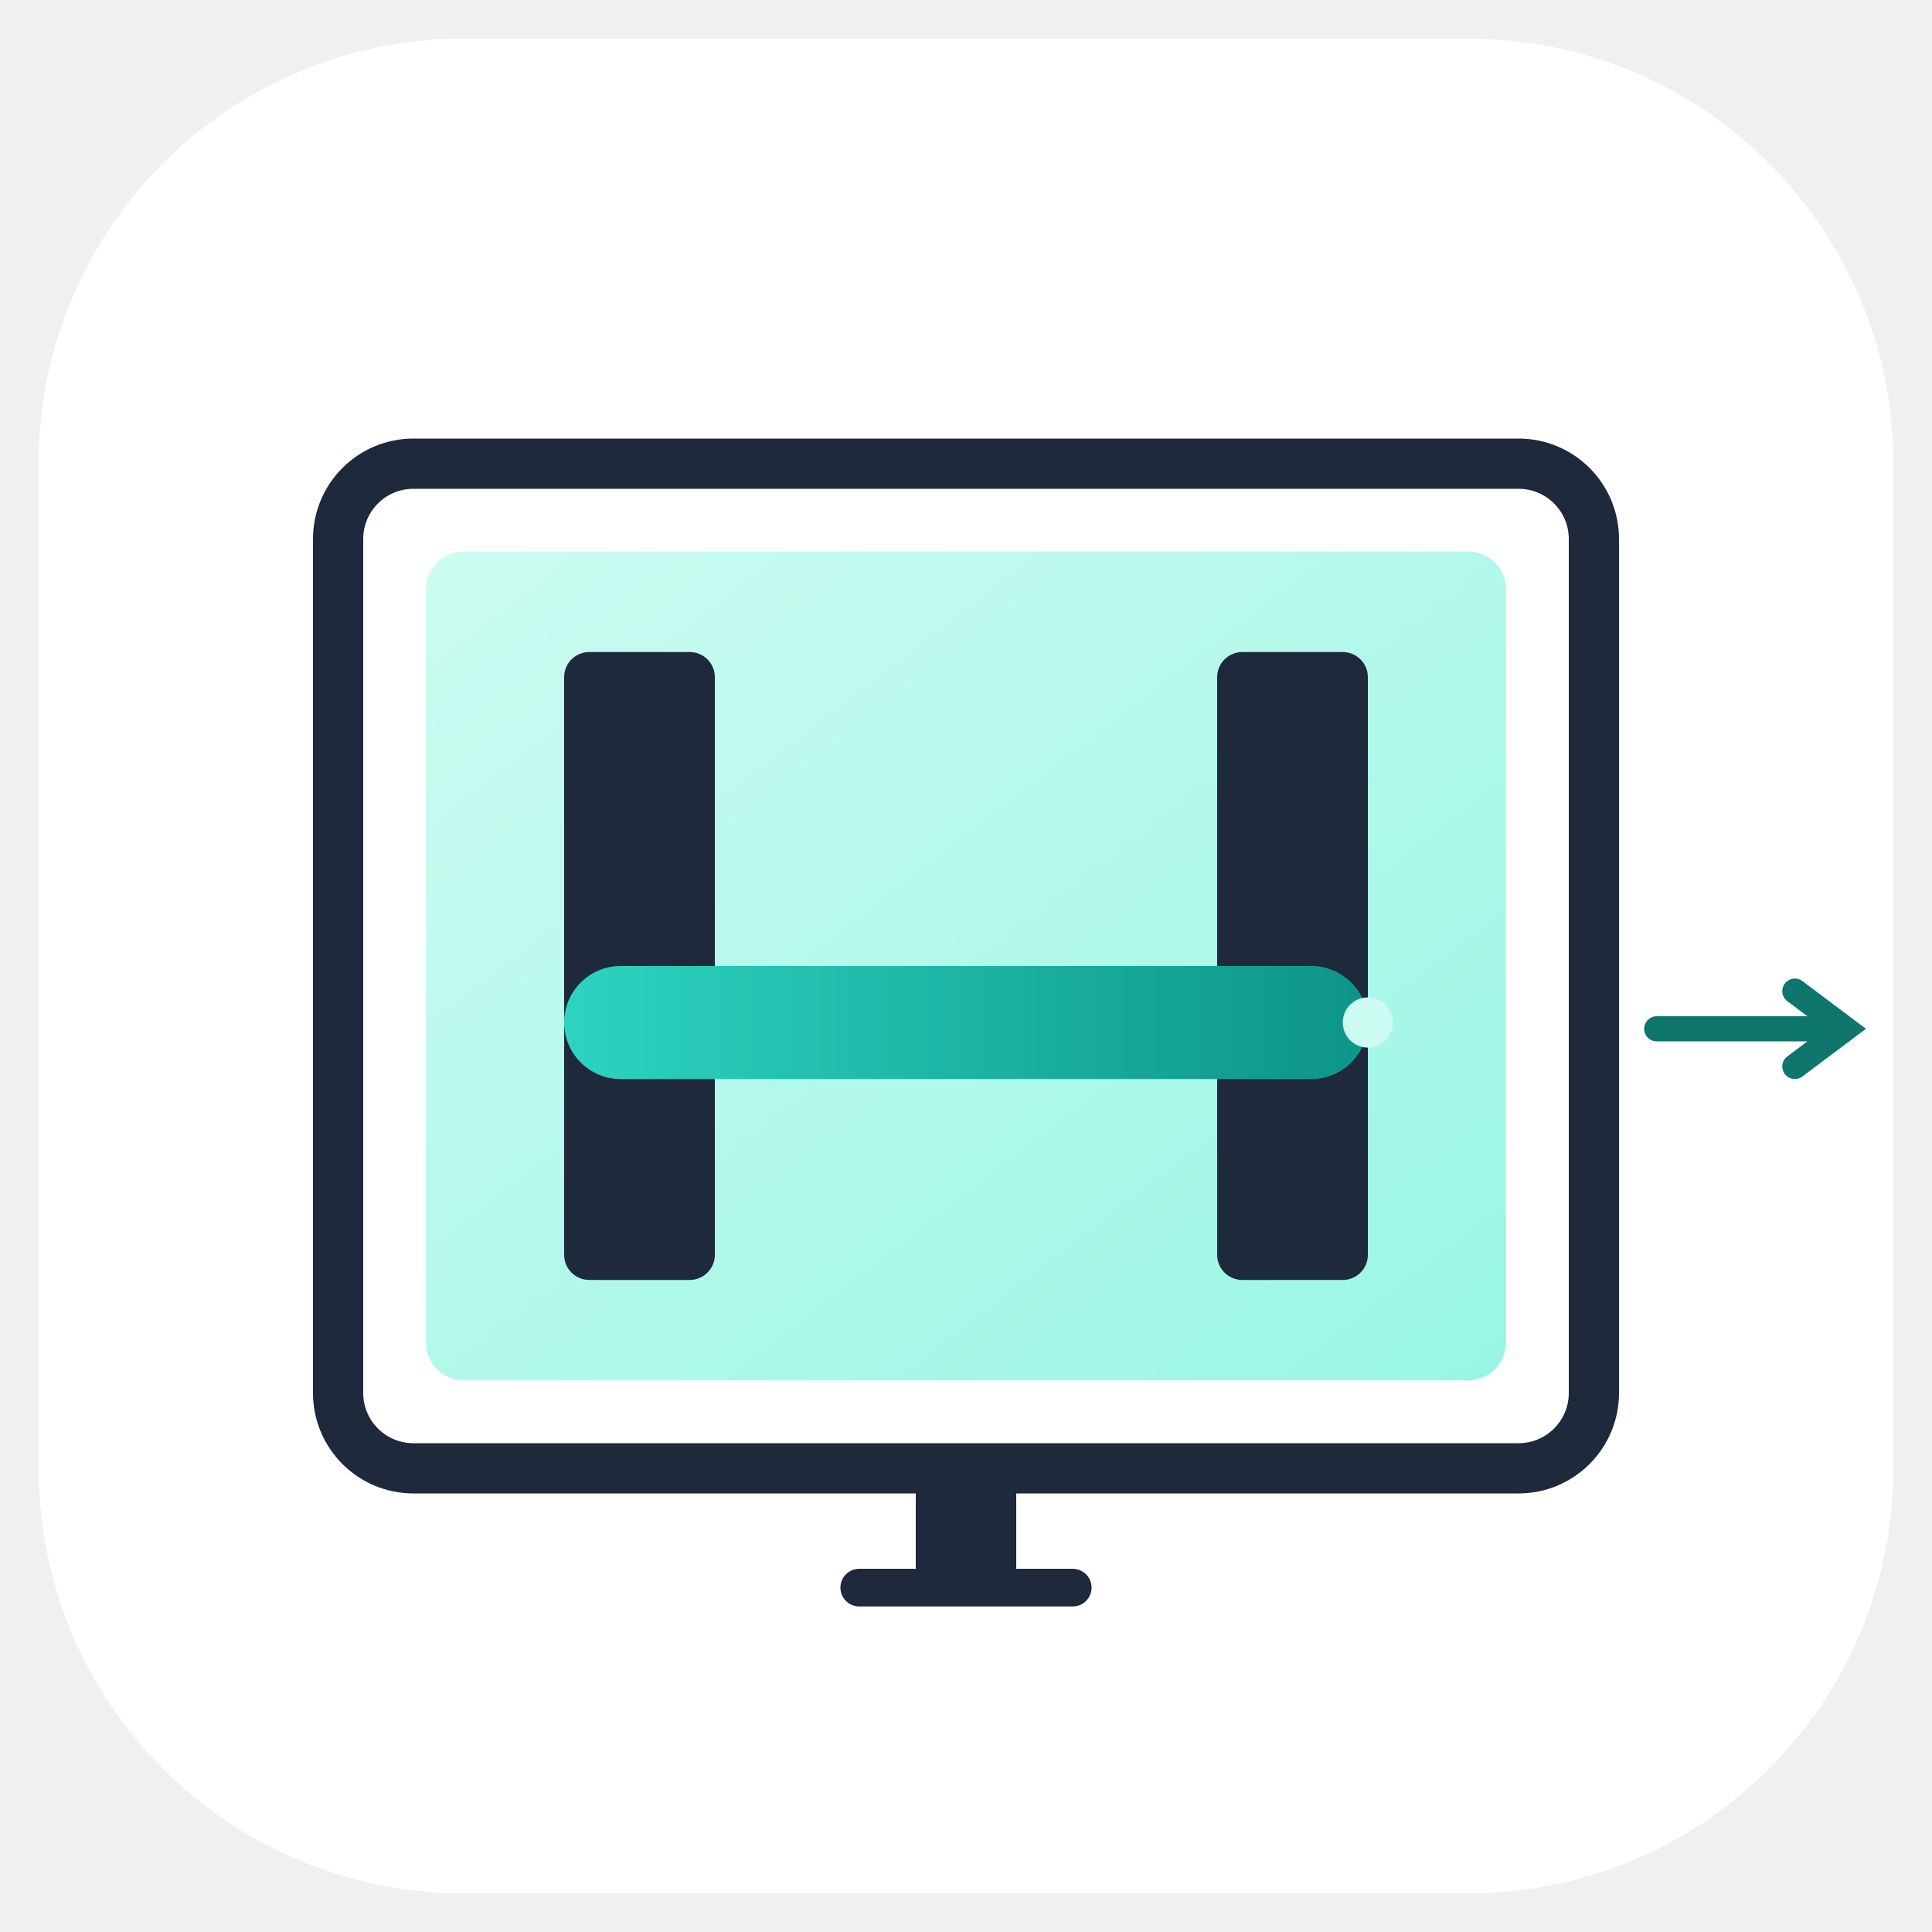
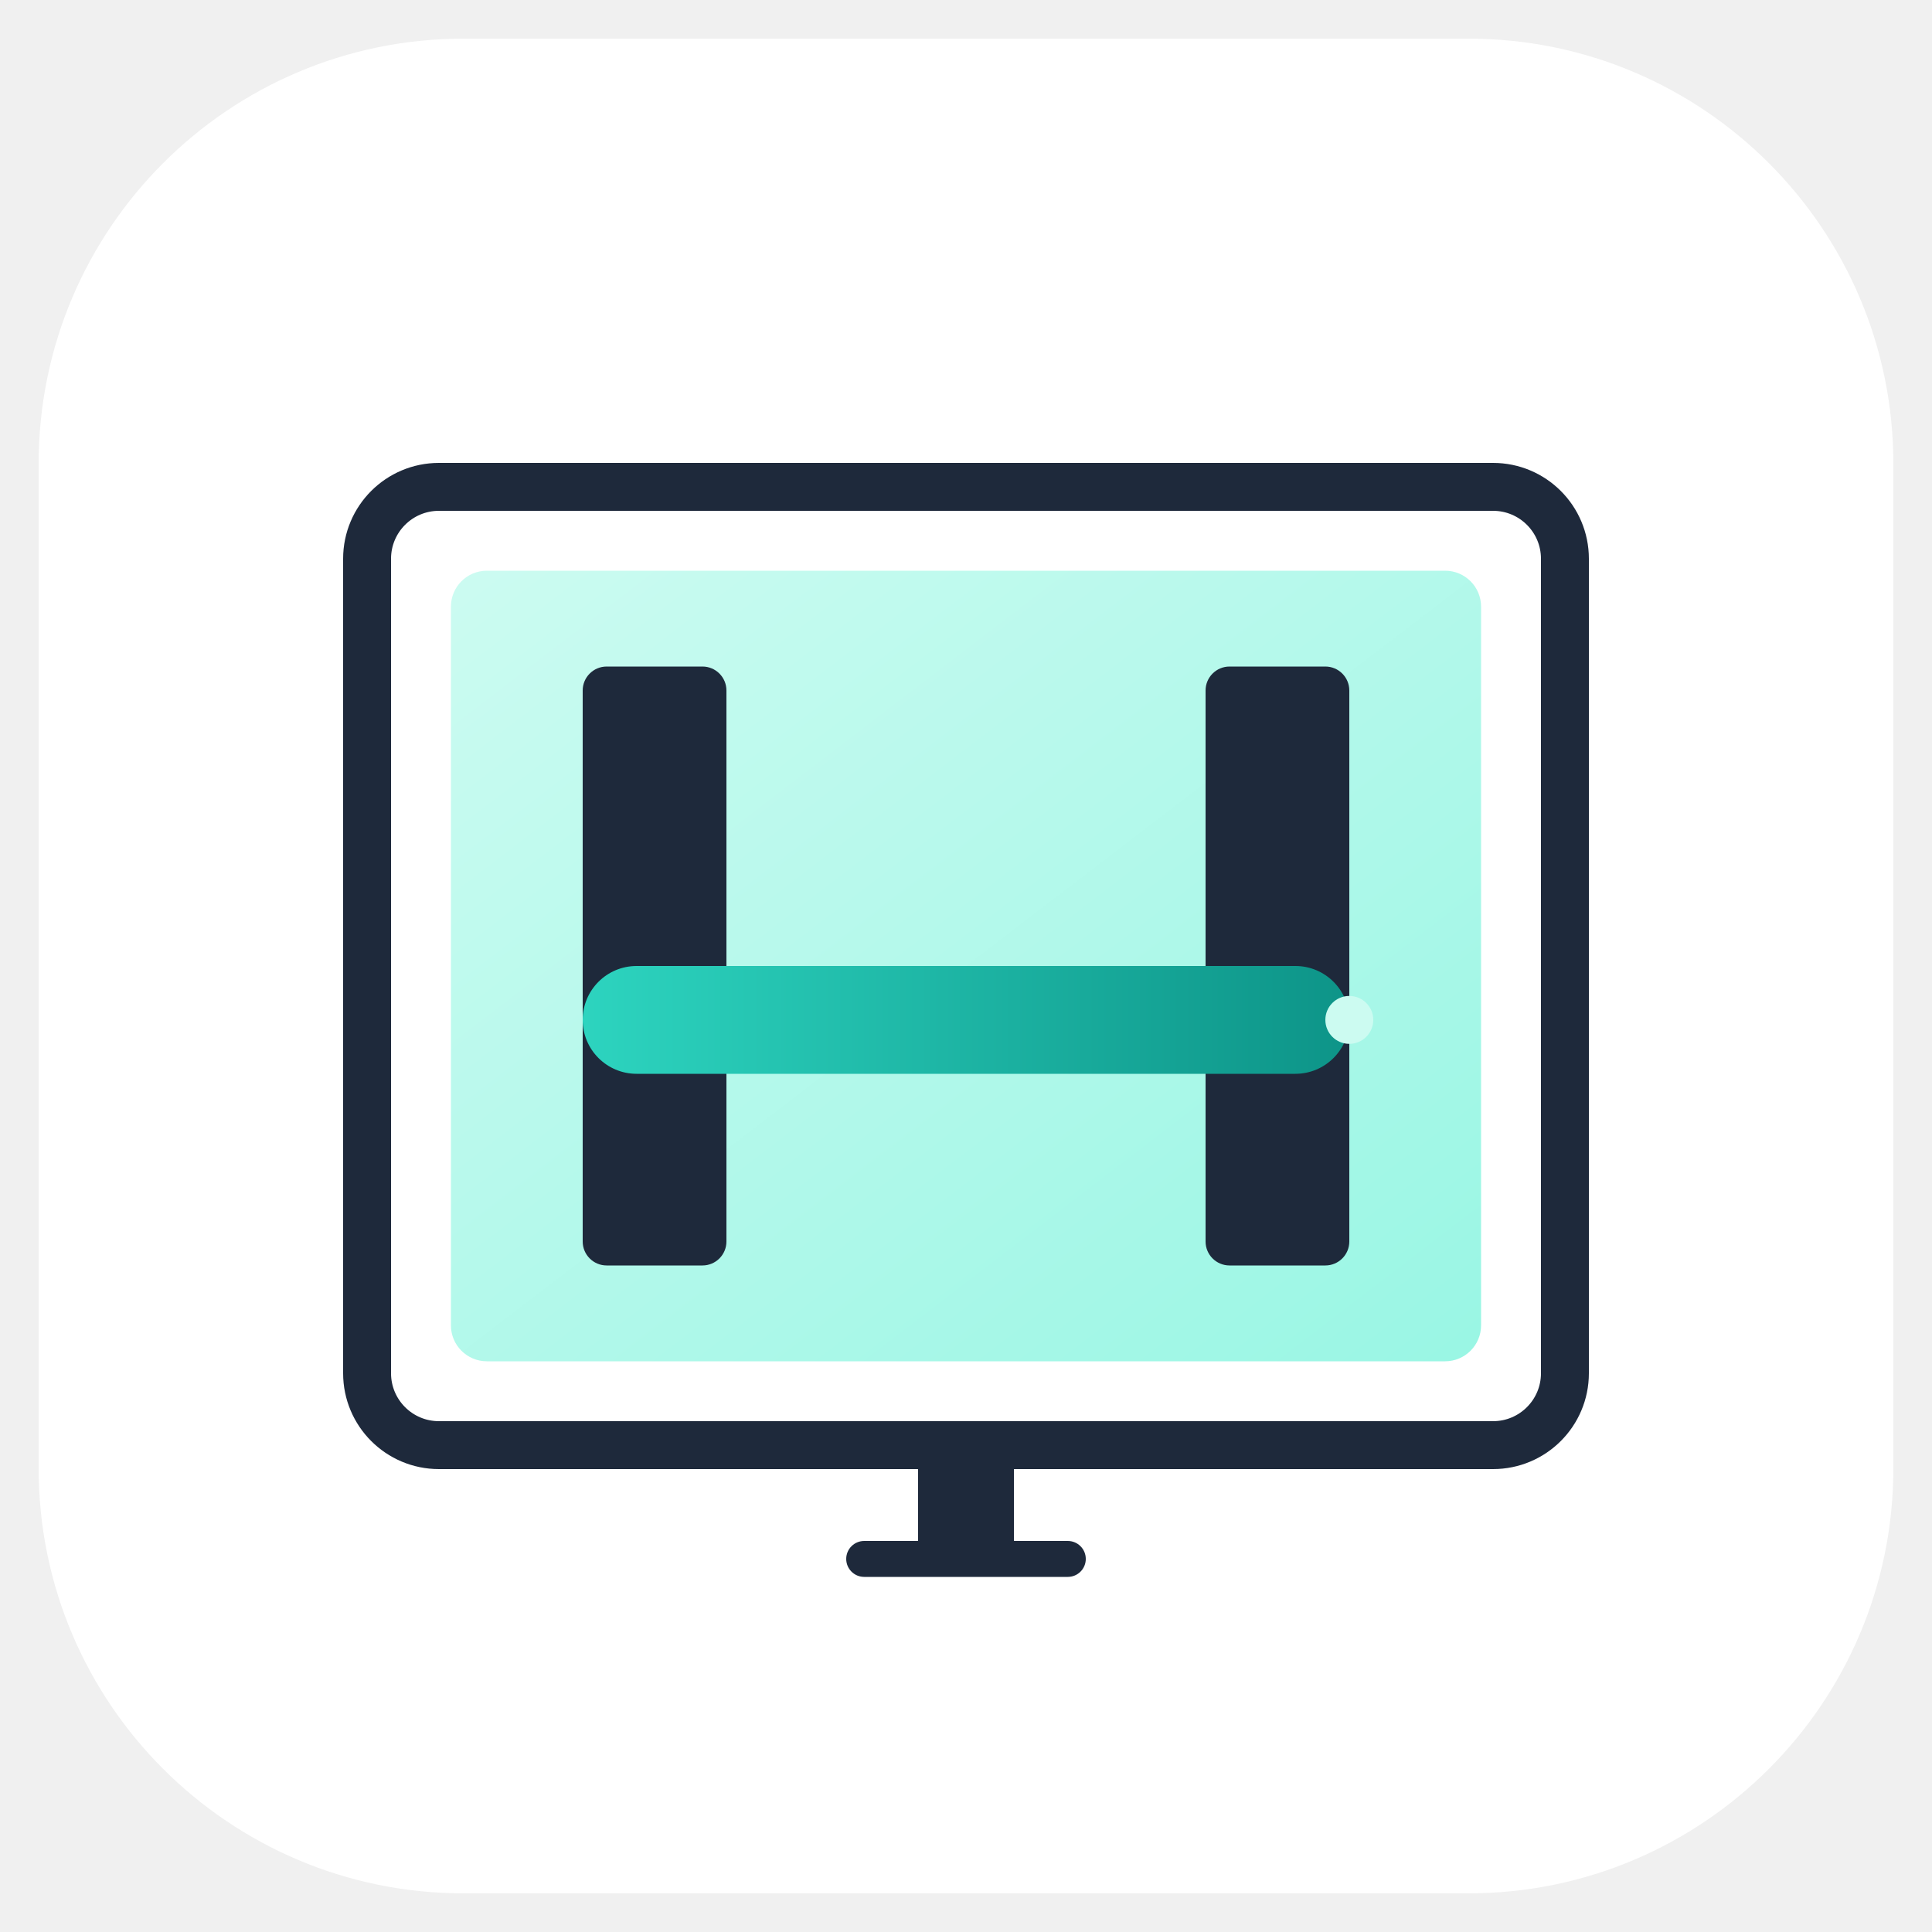
<svg xmlns="http://www.w3.org/2000/svg" width="200" height="200" viewBox="0 0 200 200">
  <defs>
    <linearGradient id="scanGrad" x1="0" y1="0" x2="1" y2="0">
      <stop offset="0" stop-color="#2dd4bf" />
      <stop offset="1" stop-color="#0d9488" />
    </linearGradient>
    <linearGradient id="screenGrad" x1="0" y1="0" x2="1" y2="1">
      <stop offset="0" stop-color="#ccfbf1" />
      <stop offset="1" stop-color="#99f6e4" />
    </linearGradient>
  </defs>
  <rect x="4" y="4" width="192" height="192" rx="44" fill="#ffffff" />
-   <g transform="translate(100,100) scale(0.65)">
+   <g transform="translate(100,100) scale(0.62)">
    <rect x="-100" y="-80" width="200" height="160" rx="12" fill="#ffffff" stroke="#1e293b" stroke-width="8" />
    <rect x="-86" y="-66" width="172" height="132" rx="6" fill="url(#screenGrad)" />
    <rect x="-64" y="-50" width="24" height="100" rx="4" fill="#1e293b" />
    <rect x="40" y="-50" width="24" height="100" rx="4" fill="#1e293b" />
    <rect x="-64" y="0" width="128" height="18" rx="9" fill="url(#scanGrad)" />
    <circle cx="64" cy="9" r="4" fill="#ccfbf1" />
-     <g transform="translate(110, 10)" fill="#0f766e">
-       <path d="M 0 0 L 30 0 M 22 -6 L 30 0 L 22 6" stroke="#0f766e" stroke-width="4" stroke-linecap="round" fill="none" />
-     </g>
    <rect x="-8" y="80" width="16" height="16" fill="#1e293b" />
    <rect x="-20" y="96" width="40" height="6" rx="3" fill="#1e293b" />
  </g>
</svg>
